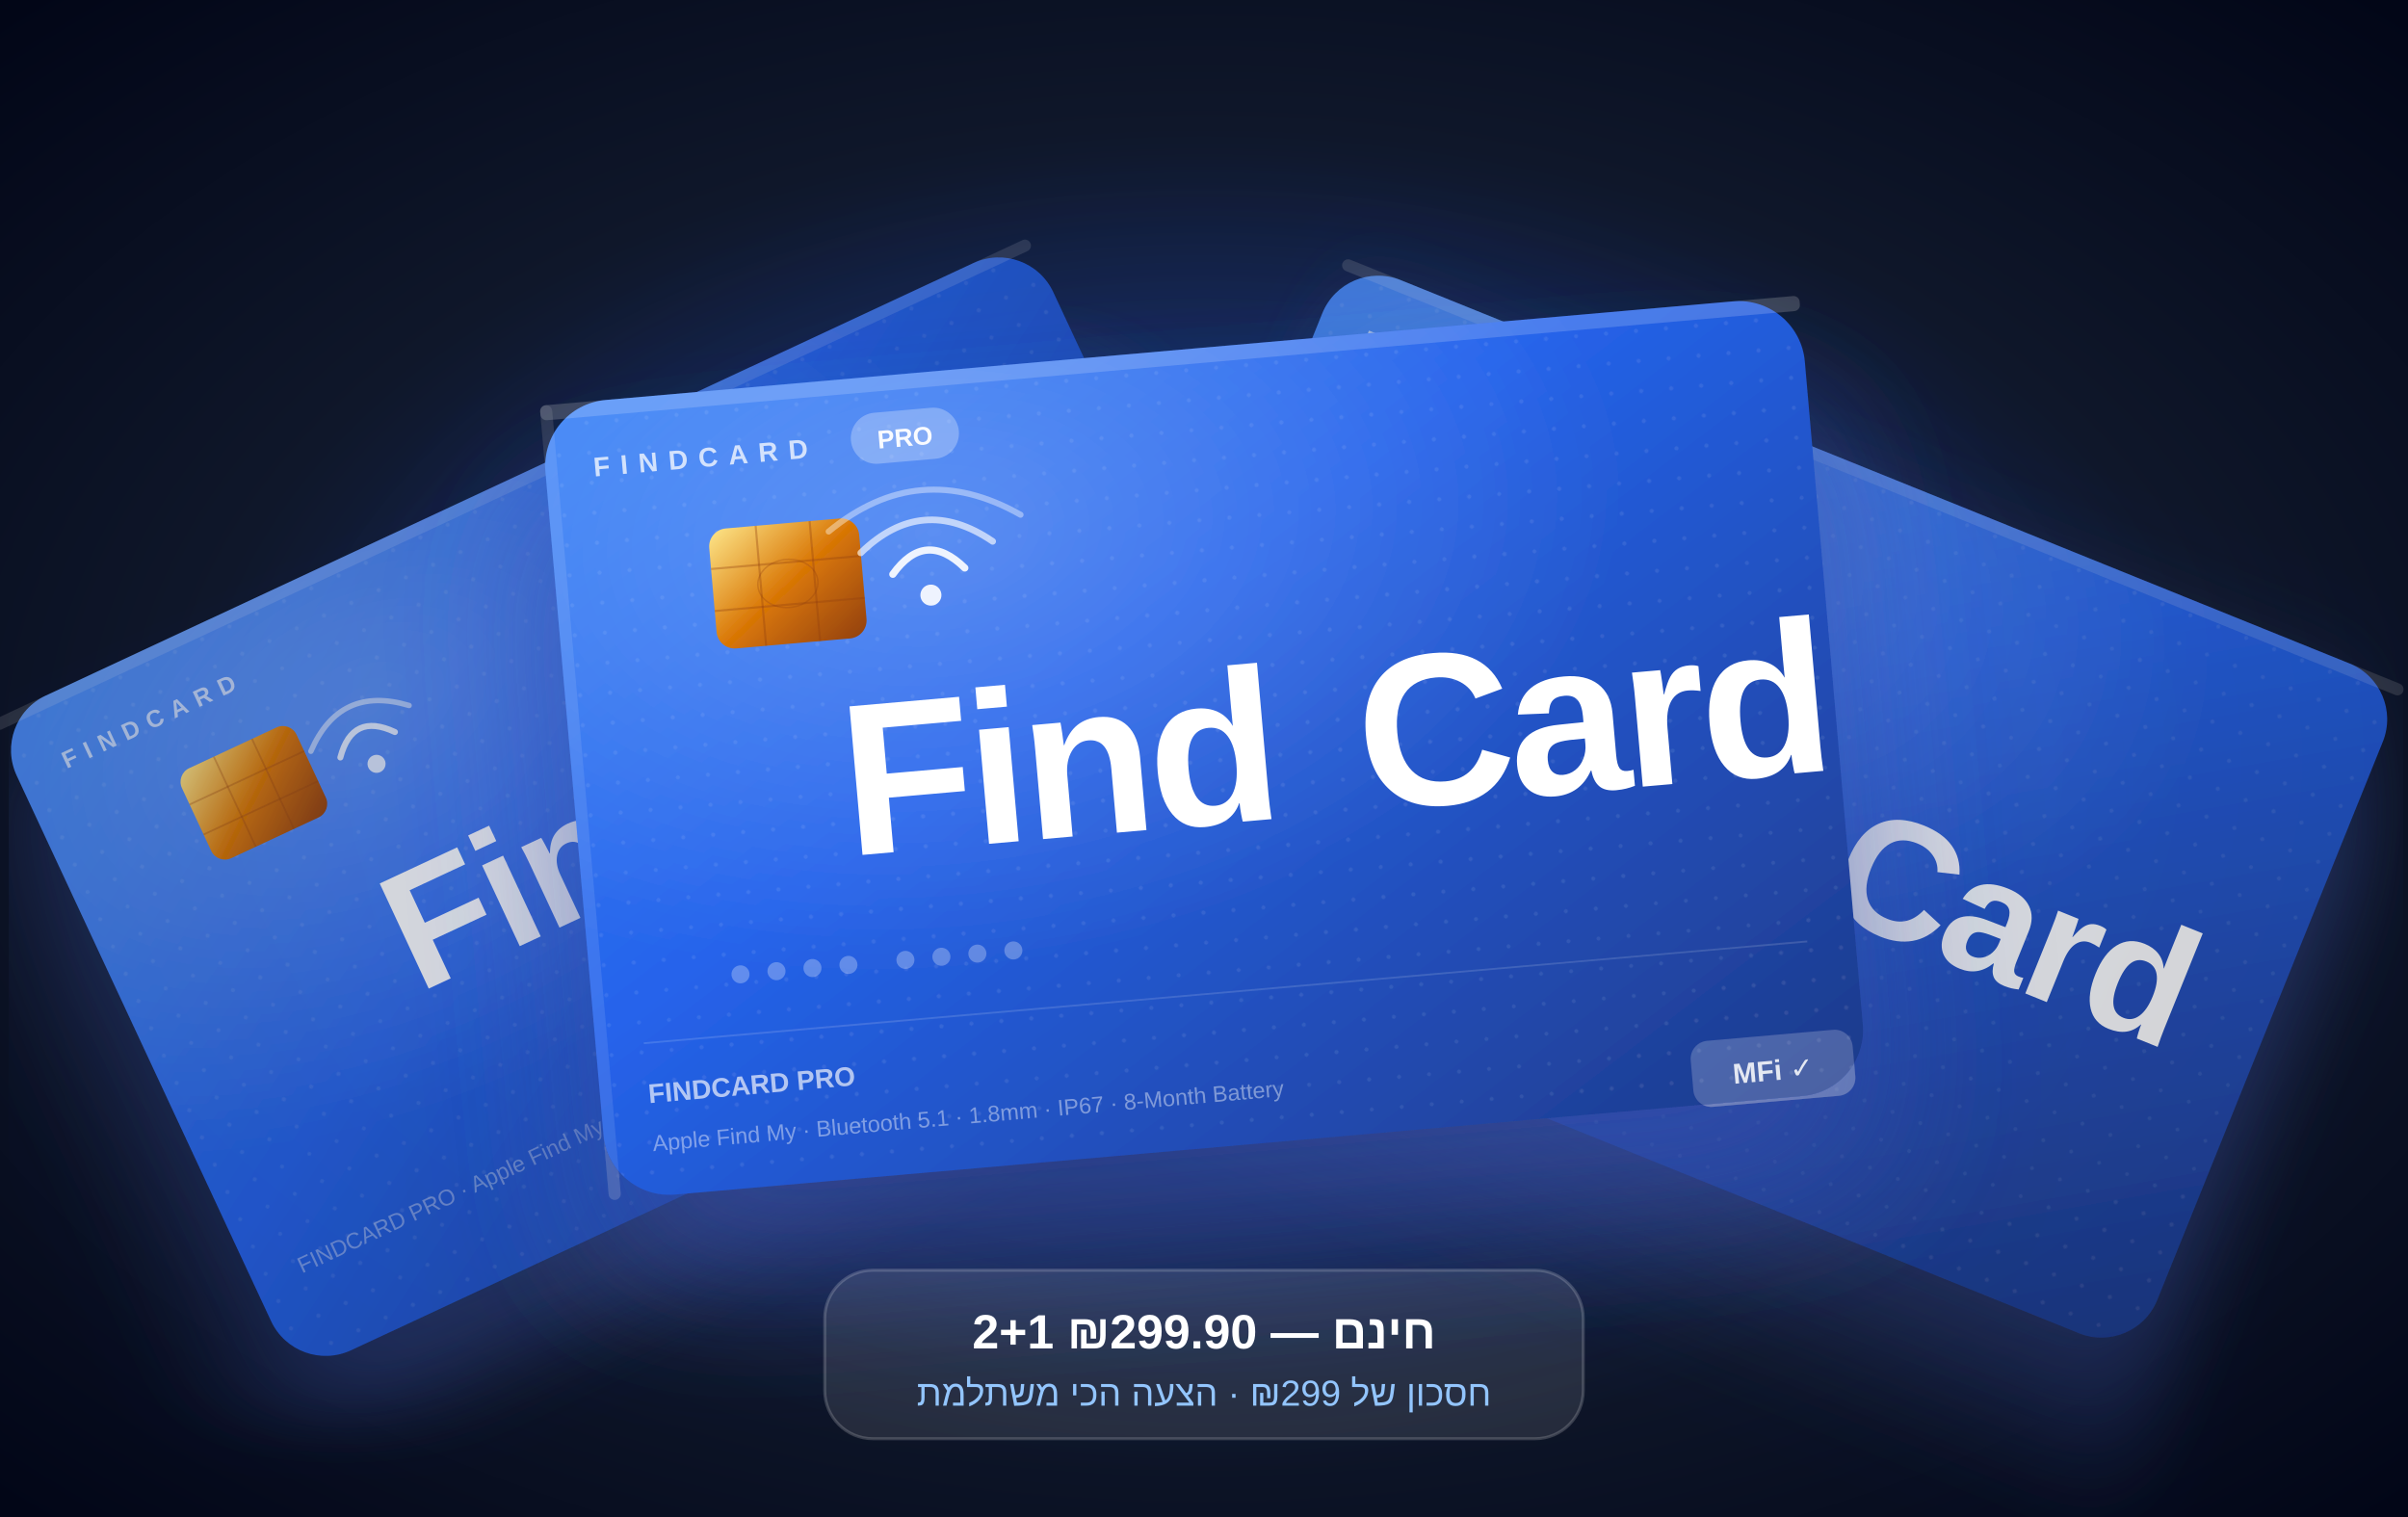
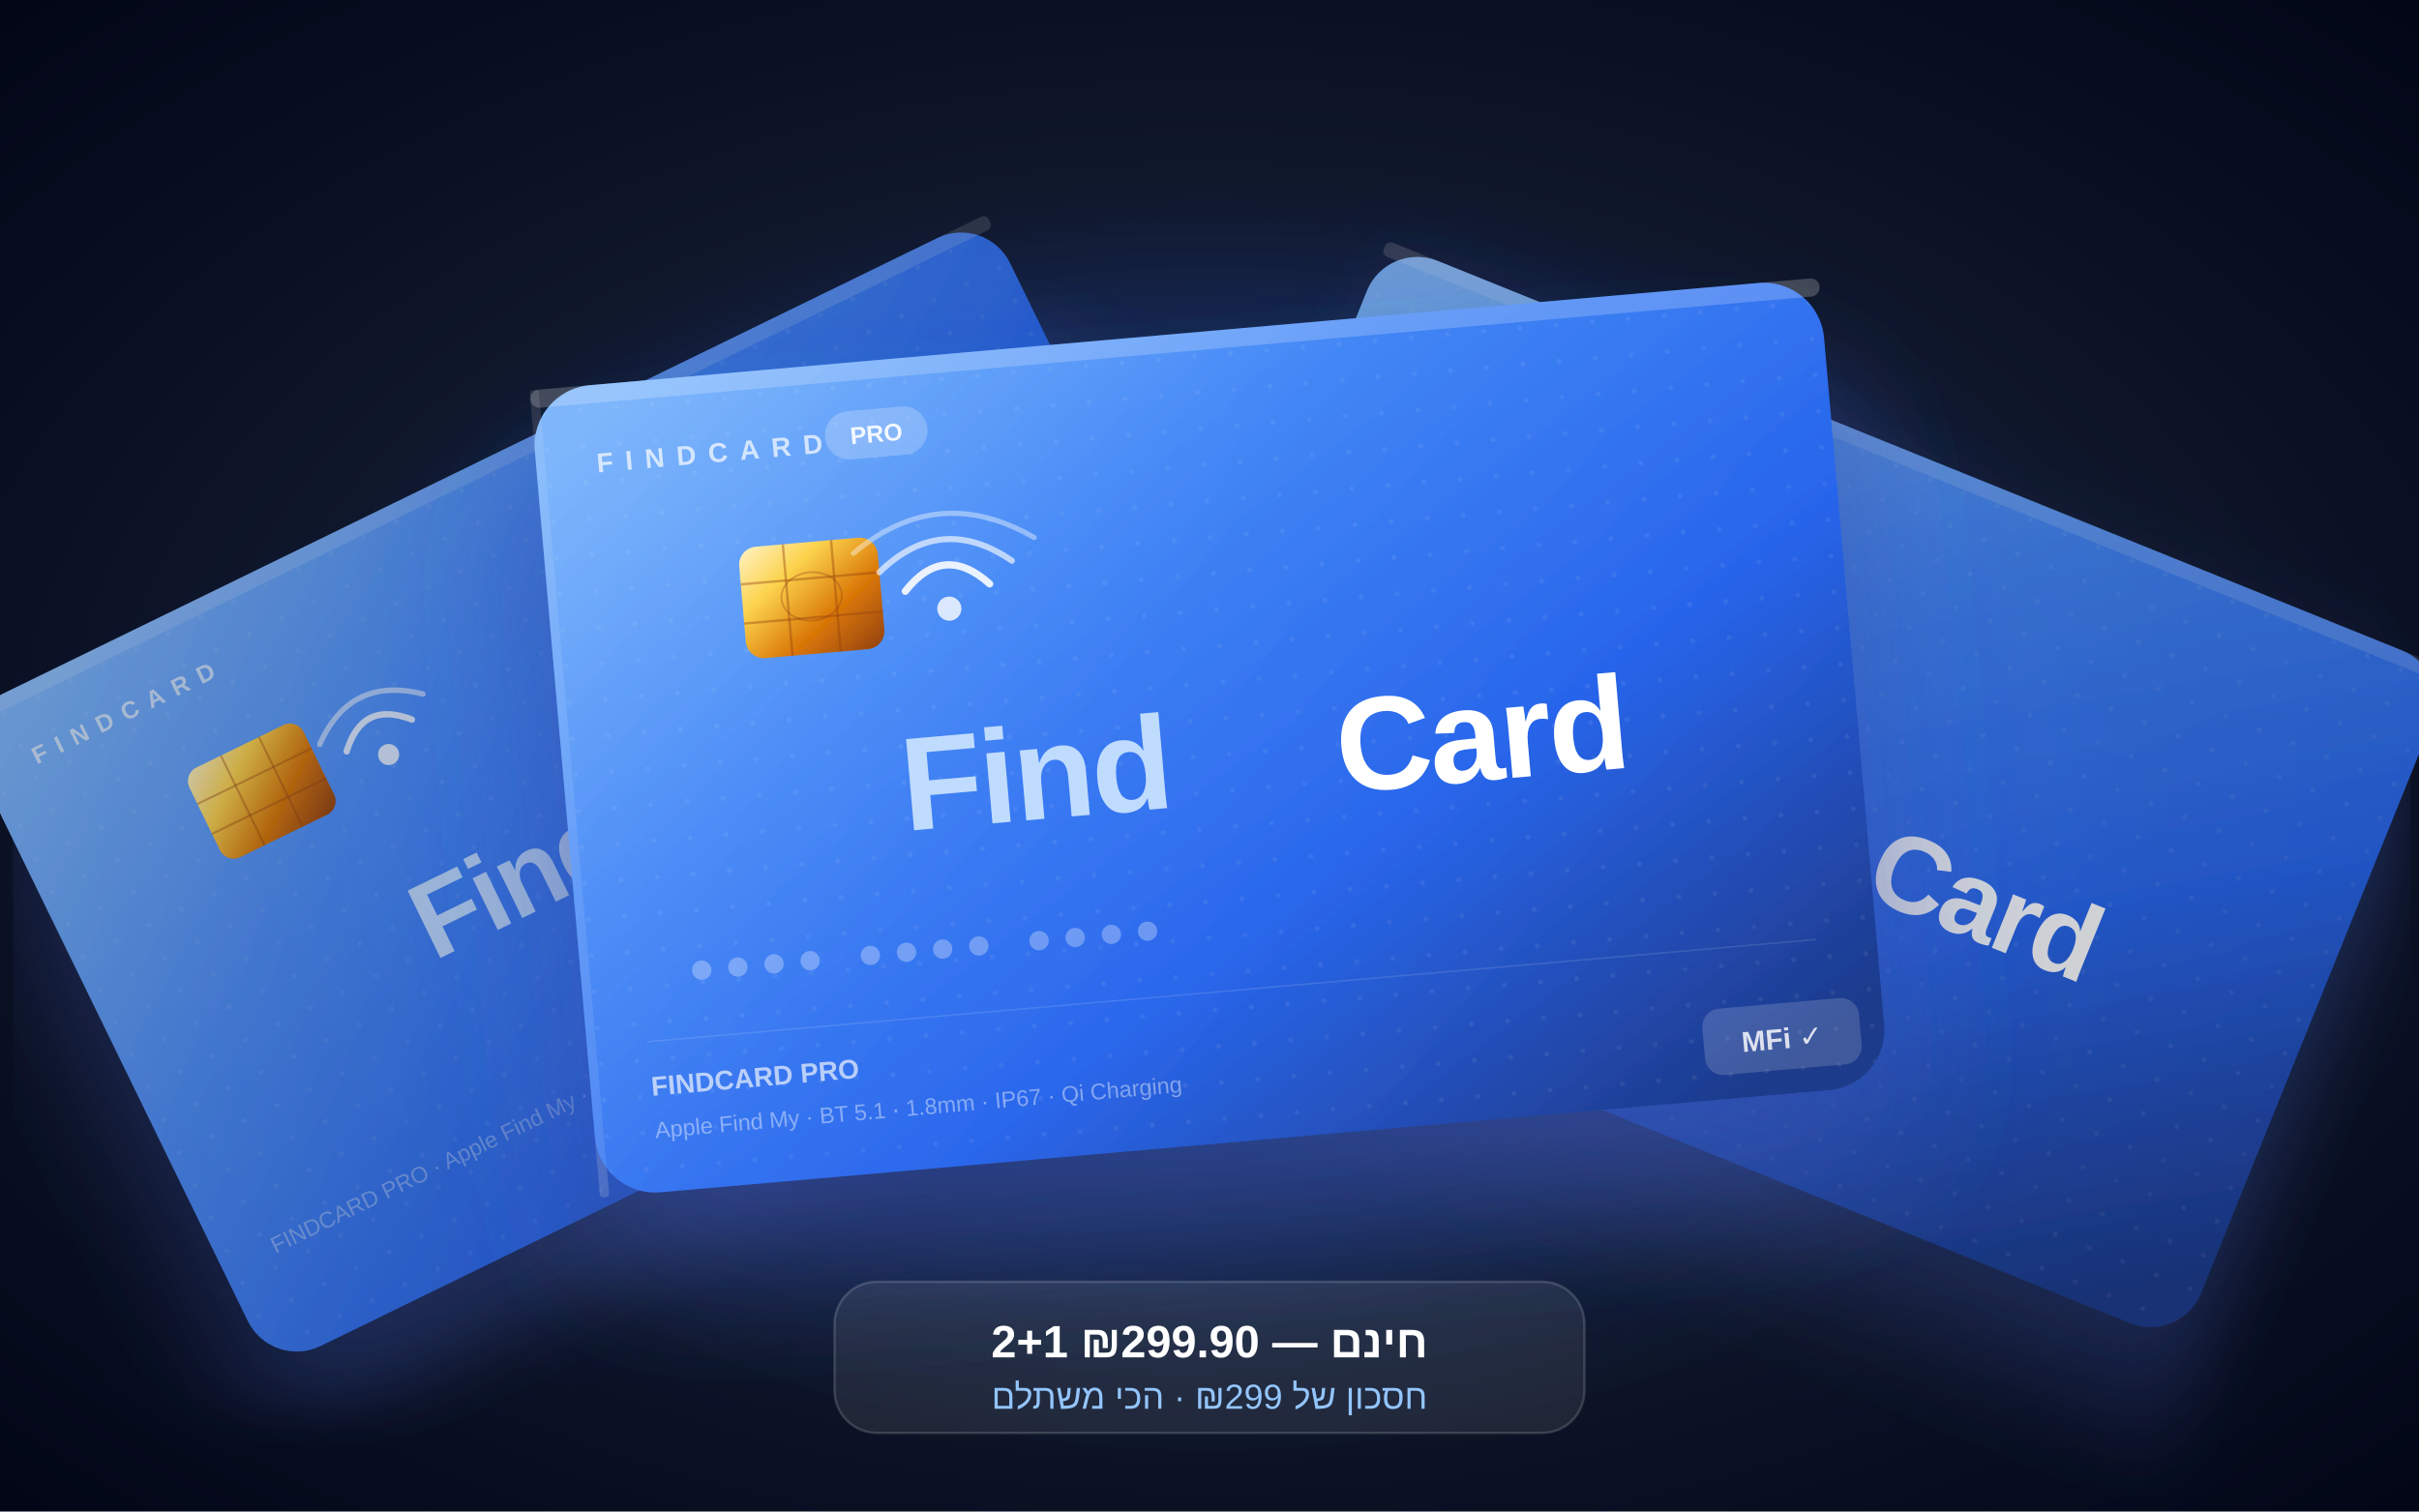
- <svg xmlns="http://www.w3.org/2000/svg" viewBox="0 0 800 504" width="800" height="504">
+ <svg xmlns="http://www.w3.org/2000/svg" viewBox="0 0 800 500" width="800" height="500">
  <defs>
    <radialGradient id="bg3" cx="50%" cy="50%" r="70%">
      <stop offset="0%" stop-color="#1E3A8A" />
-       <stop offset="60%" stop-color="#0F172A" />
+       <stop offset="55%" stop-color="#0F172A" />
      <stop offset="100%" stop-color="#020617" />
    </radialGradient>
-     <linearGradient id="card3" x1="0%" y1="0%" x2="100%" y2="100%">
-       <stop offset="0%" stop-color="#3B82F6" />
-       <stop offset="40%" stop-color="#2563EB" />
+     <linearGradient id="cg3" x1="5%" y1="5%" x2="95%" y2="95%">
+       <stop offset="0%" stop-color="#60A5FA" />
+       <stop offset="30%" stop-color="#3B82F6" />
+       <stop offset="65%" stop-color="#2563EB" />
      <stop offset="100%" stop-color="#1E3A8A" />
    </linearGradient>
-     <radialGradient id="shine3" cx="30%" cy="20%" r="55%">
-       <stop offset="0%" stop-color="#FFFFFF" stop-opacity="0.22" />
+     <linearGradient id="shine3" x1="0%" y1="0%" x2="100%" y2="60%">
+       <stop offset="0%" stop-color="#FFFFFF" stop-opacity="0.20" />
+       <stop offset="50%" stop-color="#FFFFFF" stop-opacity="0.04" />
      <stop offset="100%" stop-color="#FFFFFF" stop-opacity="0" />
-     </radialGradient>
+     </linearGradient>
    <linearGradient id="chip3" x1="0%" y1="0%" x2="100%" y2="100%">
-       <stop offset="0%" stop-color="#FDE68A" />
-       <stop offset="50%" stop-color="#D97706" />
+       <stop offset="0%" stop-color="#FEF3C7" />
+       <stop offset="30%" stop-color="#FCD34D" />
+       <stop offset="65%" stop-color="#D97706" />
      <stop offset="100%" stop-color="#92400E" />
    </linearGradient>
-     <radialGradient id="glowCenter" cx="50%" cy="50%" r="50%">
-       <stop offset="0%" stop-color="#2563EB" stop-opacity="0.30" />
-       <stop offset="100%" stop-color="#2563EB" stop-opacity="0" />
+     <radialGradient id="glow3" cx="50%" cy="52%" r="50%">
+       <stop offset="0%" stop-color="#3B82F6" stop-opacity="0.28" />
+       <stop offset="100%" stop-color="#3B82F6" stop-opacity="0" />
    </radialGradient>
-     <filter id="sh3left" x="-35%" y="-40%" width="170%" height="210%">
-       <feGaussianBlur in="SourceAlpha" stdDeviation="20" result="b" />
-       <feOffset in="b" dx="-8" dy="24" result="o" />
-       <feColorMatrix in="o" type="matrix" values="0 0 0 0 0.04 0 0 0 0 0.08 0 0 0 0 0.35 0 0 0 0.55 0" result="c" />
+     <filter id="shL" x="-30%" y="-35%" width="160%" height="200%">
+       <feGaussianBlur in="SourceAlpha" stdDeviation="18" result="b" />
+       <feOffset in="b" dx="-6" dy="22" result="o" />
+       <feColorMatrix in="o" type="matrix" values="0 0 0 0 0.04 0 0 0 0 0.08 0 0 0 0 0.35 0 0 0 0.50 0" result="c" />
      <feMerge>
        <feMergeNode in="c" />
        <feMergeNode in="SourceGraphic" />
      </feMerge>
    </filter>
-     <filter id="sh3right" x="-35%" y="-40%" width="170%" height="210%">
-       <feGaussianBlur in="SourceAlpha" stdDeviation="20" result="b" />
-       <feOffset in="b" dx="8" dy="24" result="o" />
-       <feColorMatrix in="o" type="matrix" values="0 0 0 0 0.04 0 0 0 0 0.08 0 0 0 0 0.35 0 0 0 0.55 0" result="c" />
+     <filter id="shR" x="-30%" y="-35%" width="160%" height="200%">
+       <feGaussianBlur in="SourceAlpha" stdDeviation="18" result="b" />
+       <feOffset in="b" dx="6" dy="22" result="o" />
+       <feColorMatrix in="o" type="matrix" values="0 0 0 0 0.04 0 0 0 0 0.08 0 0 0 0 0.35 0 0 0 0.50 0" result="c" />
      <feMerge>
        <feMergeNode in="c" />
        <feMergeNode in="SourceGraphic" />
      </feMerge>
    </filter>
-     <filter id="sh3front" x="-30%" y="-35%" width="160%" height="200%">
-       <feGaussianBlur in="SourceAlpha" stdDeviation="26" result="b" />
-       <feOffset in="b" dx="0" dy="32" result="o" />
-       <feColorMatrix in="o" type="matrix" values="0 0 0 0 0.04 0 0 0 0 0.08 0 0 0 0 0.40 0 0 0 0.60 0" result="c" />
+     <filter id="shF" x="-28%" y="-32%" width="156%" height="195%">
+       <feGaussianBlur in="SourceAlpha" stdDeviation="24" result="b1" />
+       <feOffset in="b1" dx="0" dy="30" result="o1" />
+       <feColorMatrix in="o1" type="matrix" values="0 0 0 0 0.04 0 0 0 0 0.08 0 0 0 0 0.40 0 0 0 0.55 0" result="c1" />
      <feMerge>
-         <feMergeNode in="c" />
+         <feMergeNode in="c1" />
        <feMergeNode in="SourceGraphic" />
      </feMerge>
    </filter>
-     <pattern id="dots3" x="0" y="0" width="10" height="10" patternUnits="userSpaceOnUse">
-       <circle cx="5" cy="5" r="0.7" fill="white" opacity="0.08" />
+     <pattern id="dp3" x="0" y="0" width="12" height="12" patternUnits="userSpaceOnUse">
+       <circle cx="6" cy="6" r="0.8" fill="white" opacity="0.07" />
    </pattern>
  </defs>
-   <rect width="800" height="504" fill="url(#bg3)" />
-   <ellipse cx="400" cy="270" rx="320" ry="220" fill="url(#glowCenter)" />
-   <g transform="translate(220, 268) rotate(-25)" filter="url(#sh3left)" opacity="0.82">
-     <rect x="-190" y="-120" width="380" height="240" rx="20" fill="url(#card3)" />
-     <rect x="-190" y="-120" width="380" height="240" rx="22" fill="url(#dots3)" />
-     <rect x="-190" y="-120" width="380" height="240" rx="20" fill="url(#shine3)" />
-     <rect x="-190" y="-120" width="380" height="4" rx="2" fill="white" opacity="0.14" />
-     <g transform="translate(-142,-78)">
+   <rect width="800" height="500" fill="url(#bg3)" />
+   <ellipse cx="400" cy="270" rx="310" ry="210" fill="url(#glow3)" />
+   <g transform="translate(208,262) rotate(-26)" filter="url(#shL)" opacity="0.80">
+     <rect x="-190" y="-120" width="380" height="240" rx="18" fill="url(#cg3)" />
+     <rect x="-190" y="-120" width="380" height="240" rx="18" fill="url(#dp3)" />
+     <rect x="-190" y="-120" width="380" height="240" rx="18" fill="url(#shine3)" />
+     <rect x="-190" y="-120" width="380" height="5" rx="2" fill="white" opacity="0.15" />
+     <g transform="translate(-130,-70)">
      <rect x="0" y="0" width="42" height="33" rx="5" fill="url(#chip3)" />
-       <line x1="0" y1="11" x2="42" y2="11" stroke="#92400E" stroke-width="0.6" opacity="0.3" />
-       <line x1="0" y1="22" x2="42" y2="22" stroke="#92400E" stroke-width="0.6" opacity="0.3" />
-       <line x1="14" y1="0" x2="14" y2="33" stroke="#92400E" stroke-width="0.6" opacity="0.3" />
-       <line x1="28" y1="0" x2="28" y2="33" stroke="#92400E" stroke-width="0.6" opacity="0.3" />
+       <line x1="14" y1="0" x2="14" y2="33" stroke="#92400E" stroke-width="0.7" opacity="0.38" />
+       <line x1="28" y1="0" x2="28" y2="33" stroke="#92400E" stroke-width="0.7" opacity="0.38" />
+       <line x1="0" y1="11" x2="42" y2="11" stroke="#92400E" stroke-width="0.7" opacity="0.38" />
+       <line x1="0" y1="22" x2="42" y2="22" stroke="#92400E" stroke-width="0.7" opacity="0.38" />
    </g>
-     <g transform="translate(-80,-65)" opacity="0.80">
-       <circle cx="0" cy="12" r="3" fill="white" />
-       <path d="M-10,5 Q0,-7 10,5" fill="none" stroke="white" stroke-width="2" stroke-linecap="round" />
-       <path d="M-18,-1 Q0,-17 18,-1" fill="none" stroke="white" stroke-width="1.8" stroke-linecap="round" opacity="0.65" />
+     <g transform="translate(-66,-58)" opacity="0.80">
+       <circle cx="0" cy="12" r="3.5" fill="white" />
+       <path d="M-12,5 Q0,-8 12,5" fill="none" stroke="white" stroke-width="2.1" stroke-linecap="round" />
+       <path d="M-19,-1 Q0,-17 19,-1" fill="none" stroke="white" stroke-width="1.8" stroke-linecap="round" opacity="0.68" />
    </g>
-     <text x="-174" y="-95" font-family="Arial,Helvetica,sans-serif" font-size="8" font-weight="700" fill="white" opacity="0.65" letter-spacing="3">FINDCARD</text>
-     <text x="-42" y="22" font-family="Arial Black,Arial,Helvetica,sans-serif" font-weight="900" font-size="56" fill="white" letter-spacing="-1" text-anchor="middle">Find</text>
-     <text x="100" y="22" font-family="Arial Black,Arial,Helvetica,sans-serif" font-weight="900" font-size="56" fill="white" letter-spacing="-1" text-anchor="middle">Card</text>
-     <text x="-174" y="90" font-family="Arial,Helvetica,sans-serif" font-size="7.5" fill="white" opacity="0.38">FINDCARD PRO · Apple Find My · IP67</text>
+     <text x="-172" y="-94" font-family="'Arial',Helvetica,sans-serif" font-size="8" font-weight="700" fill="white" opacity="0.65" letter-spacing="3.5">FINDCARD</text>
+     <text x="-46" y="22" font-family="'Arial Black','Arial',Helvetica,sans-serif" font-weight="900" font-size="36" fill="#BFDBFE" letter-spacing="-1" text-anchor="middle">Find</text>
+     <text x="76" y="22" font-family="'Arial Black','Arial',Helvetica,sans-serif" font-weight="900" font-size="36" fill="white" letter-spacing="-1" text-anchor="middle">Card</text>
+     <text x="-172" y="86" font-family="'Arial',Helvetica,sans-serif" font-size="7.5" fill="white" opacity="0.35">FINDCARD PRO · Apple Find My · IP67</text>
  </g>
-   <g transform="translate(578, 268) rotate(22)" filter="url(#sh3right)" opacity="0.82">
-     <rect x="-190" y="-120" width="380" height="240" rx="20" fill="url(#card3)" />
-     <rect x="-190" y="-120" width="380" height="240" rx="22" fill="url(#dots3)" />
-     <rect x="-190" y="-120" width="380" height="240" rx="20" fill="url(#shine3)" />
-     <rect x="-190" y="-120" width="380" height="4" rx="2" fill="white" opacity="0.14" />
-     <g transform="translate(-142,-78)">
+   <g transform="translate(590,262) rotate(22)" filter="url(#shR)" opacity="0.80">
+     <rect x="-190" y="-120" width="380" height="240" rx="18" fill="url(#cg3)" />
+     <rect x="-190" y="-120" width="380" height="240" rx="18" fill="url(#dp3)" />
+     <rect x="-190" y="-120" width="380" height="240" rx="18" fill="url(#shine3)" />
+     <rect x="-190" y="-120" width="380" height="5" rx="2" fill="white" opacity="0.15" />
+     <g transform="translate(-130,-70)">
      <rect x="0" y="0" width="42" height="33" rx="5" fill="url(#chip3)" />
-       <line x1="0" y1="11" x2="42" y2="11" stroke="#92400E" stroke-width="0.6" opacity="0.3" />
-       <line x1="0" y1="22" x2="42" y2="22" stroke="#92400E" stroke-width="0.6" opacity="0.3" />
-       <line x1="14" y1="0" x2="14" y2="33" stroke="#92400E" stroke-width="0.6" opacity="0.3" />
-       <line x1="28" y1="0" x2="28" y2="33" stroke="#92400E" stroke-width="0.6" opacity="0.3" />
+       <line x1="14" y1="0" x2="14" y2="33" stroke="#92400E" stroke-width="0.7" opacity="0.38" />
+       <line x1="28" y1="0" x2="28" y2="33" stroke="#92400E" stroke-width="0.7" opacity="0.38" />
+       <line x1="0" y1="11" x2="42" y2="11" stroke="#92400E" stroke-width="0.7" opacity="0.38" />
+       <line x1="0" y1="22" x2="42" y2="22" stroke="#92400E" stroke-width="0.7" opacity="0.38" />
    </g>
-     <g transform="translate(-80,-65)" opacity="0.80">
-       <circle cx="0" cy="12" r="3" fill="white" />
-       <path d="M-10,5 Q0,-7 10,5" fill="none" stroke="white" stroke-width="2" stroke-linecap="round" />
-       <path d="M-18,-1 Q0,-17 18,-1" fill="none" stroke="white" stroke-width="1.8" stroke-linecap="round" opacity="0.65" />
+     <g transform="translate(-66,-58)" opacity="0.80">
+       <circle cx="0" cy="12" r="3.5" fill="white" />
+       <path d="M-12,5 Q0,-8 12,5" fill="none" stroke="white" stroke-width="2.1" stroke-linecap="round" />
+       <path d="M-19,-1 Q0,-17 19,-1" fill="none" stroke="white" stroke-width="1.8" stroke-linecap="round" opacity="0.68" />
    </g>
-     <text x="-174" y="-95" font-family="Arial,Helvetica,sans-serif" font-size="8" font-weight="700" fill="white" opacity="0.65" letter-spacing="3">FINDCARD</text>
-     <text x="-42" y="22" font-family="Arial Black,Arial,Helvetica,sans-serif" font-weight="900" font-size="56" fill="white" letter-spacing="-1" text-anchor="middle">Find</text>
-     <text x="100" y="22" font-family="Arial Black,Arial,Helvetica,sans-serif" font-weight="900" font-size="56" fill="white" letter-spacing="-1" text-anchor="middle">Card</text>
-     <text x="-174" y="90" font-family="Arial,Helvetica,sans-serif" font-size="7.5" fill="white" opacity="0.38">FINDCARD PRO · Apple Find My · IP67</text>
+     <text x="-172" y="-94" font-family="'Arial',Helvetica,sans-serif" font-size="8" font-weight="700" fill="white" opacity="0.65" letter-spacing="3.5">FINDCARD</text>
+     <text x="-46" y="22" font-family="'Arial Black','Arial',Helvetica,sans-serif" font-weight="900" font-size="36" fill="#BFDBFE" letter-spacing="-1" text-anchor="middle">Find</text>
+     <text x="76" y="22" font-family="'Arial Black','Arial',Helvetica,sans-serif" font-weight="900" font-size="36" fill="white" letter-spacing="-1" text-anchor="middle">Card</text>
+     <text x="-172" y="86" font-family="'Arial',Helvetica,sans-serif" font-size="7.5" fill="white" opacity="0.35">FINDCARD PRO · Apple Find My · IP67</text>
  </g>
-   <g transform="translate(400, 248) rotate(-5)" filter="url(#sh3front)">
-     <rect x="-210" y="-132" width="420" height="265" rx="22" fill="url(#card3)" />
-     <rect x="-210" y="-132" width="420" height="265" rx="22" fill="url(#dots3)" />
-     <rect x="-210" y="-132" width="420" height="265" rx="22" fill="url(#shine3)" />
-     <rect x="-210" y="-132" width="420" height="5" rx="2" fill="white" opacity="0.17" />
-     <rect x="-210" y="-132" width="4" height="265" rx="2" fill="white" opacity="0.10" />
-     <g transform="translate(-158,-86)">
-       <rect x="0" y="0" width="50" height="40" rx="6" fill="url(#chip3)" />
-       <line x1="0" y1="13" x2="50" y2="13" stroke="#92400E" stroke-width="0.7" opacity="0.35" />
-       <line x1="0" y1="27" x2="50" y2="27" stroke="#92400E" stroke-width="0.7" opacity="0.35" />
-       <line x1="16" y1="0" x2="16" y2="40" stroke="#92400E" stroke-width="0.7" opacity="0.35" />
-       <line x1="34" y1="0" x2="34" y2="40" stroke="#92400E" stroke-width="0.7" opacity="0.35" />
-       <ellipse cx="25" cy="20" rx="10" ry="8" fill="none" stroke="#92400E" stroke-width="0.5" opacity="0.3" />
+   <g transform="translate(400,244) rotate(-5)" filter="url(#shF)">
+     <rect x="-214" y="-134" width="428" height="268" rx="20" fill="url(#cg3)" />
+     <rect x="-214" y="-134" width="428" height="268" rx="20" fill="url(#dp3)" />
+     <rect x="-214" y="-134" width="428" height="268" rx="20" fill="url(#shine3)" />
+     <rect x="-214" y="-134" width="428" height="6" rx="3" fill="white" opacity="0.20" />
+     <rect x="-214" y="-134" width="3" height="268" rx="1" fill="white" opacity="0.10" />
+     <g transform="translate(-150,-76)">
+       <rect x="0" y="0" width="46" height="37" rx="6" fill="url(#chip3)" />
+       <line x1="15" y1="0" x2="15" y2="37" stroke="#92400E" stroke-width="0.8" opacity="0.40" />
+       <line x1="31" y1="0" x2="31" y2="37" stroke="#92400E" stroke-width="0.8" opacity="0.40" />
+       <line x1="0" y1="12" x2="46" y2="12" stroke="#92400E" stroke-width="0.8" opacity="0.40" />
+       <line x1="0" y1="25" x2="46" y2="25" stroke="#92400E" stroke-width="0.8" opacity="0.40" />
+       <ellipse cx="23" cy="18" rx="10" ry="8" fill="none" stroke="#92400E" stroke-width="0.6" opacity="0.35" />
    </g>
-     <g transform="translate(-86,-72)" opacity="0.90">
-       <circle cx="0" cy="14" r="3.5" fill="white" />
-       <path d="M-12,6 Q0,-8 12,6" fill="none" stroke="white" stroke-width="2.4" stroke-linecap="round" />
-       <path d="M-22,-2 Q0,-20 22,-2" fill="none" stroke="white" stroke-width="2.2" stroke-linecap="round" opacity="0.70" />
-       <path d="M-32,-10 Q0,-32 32,-10" fill="none" stroke="white" stroke-width="2" stroke-linecap="round" opacity="0.44" />
+     <g transform="translate(-82,-64)" opacity="0.88">
+       <circle cx="0" cy="14" r="4" fill="white" opacity="0.90" />
+       <path d="M-14,7 Q0,-8 14,7" fill="none" stroke="white" stroke-width="2.4" stroke-linecap="round" />
+       <path d="M-22,0 Q0,-18 22,0" fill="none" stroke="white" stroke-width="2.0" stroke-linecap="round" opacity="0.72" />
+       <path d="M-30,-7 Q0,-28 30,-7" fill="none" stroke="white" stroke-width="1.7" stroke-linecap="round" opacity="0.46" />
    </g>
-     <text x="-194" y="-107" font-family="Arial,Helvetica,sans-serif" font-size="9" font-weight="700" fill="white" opacity="0.75" letter-spacing="3.5">FINDCARD</text>
-     <rect x="-108" y="-120" width="36" height="17" rx="8.5" fill="white" opacity="0.28" />
-     <text x="-90" y="-108" font-family="Arial,Helvetica,sans-serif" font-size="8.5" font-weight="800" fill="white" text-anchor="middle" opacity="0.95">PRO</text>
-     <text x="-48" y="26" font-family="Arial Black,Arial,Helvetica,sans-serif" font-weight="900" font-size="72" fill="white" letter-spacing="-2" text-anchor="middle">Find</text>
-     <text x="130" y="26" font-family="Arial Black,Arial,Helvetica,sans-serif" font-weight="900" font-size="72" fill="white" letter-spacing="-2" text-anchor="middle">Card</text>
-     <circle cx="-160" cy="62" r="3" fill="white" opacity="0.28" />
-     <circle cx="-148" cy="62" r="3" fill="white" opacity="0.28" />
-     <circle cx="-136" cy="62" r="3" fill="white" opacity="0.28" />
-     <circle cx="-124" cy="62" r="3" fill="white" opacity="0.28" />
-     <circle cx="-105" cy="62" r="3" fill="white" opacity="0.28" />
-     <circle cx="-93" cy="62" r="3" fill="white" opacity="0.28" />
-     <circle cx="-81" cy="62" r="3" fill="white" opacity="0.28" />
-     <circle cx="-69" cy="62" r="3" fill="white" opacity="0.28" />
-     <line x1="-194" y1="82" x2="194" y2="82" stroke="white" stroke-width="0.6" opacity="0.14" />
-     <text x="-194" y="102" font-family="Arial,Helvetica,sans-serif" font-size="9" font-weight="700" fill="white" opacity="0.65">FINDCARD PRO</text>
-     <text x="-194" y="118" font-family="Arial,Helvetica,sans-serif" font-size="7.5" fill="white" opacity="0.42">Apple Find My · Bluetooth 5.1 · 1.8mm · IP67 · 8-Month Battery</text>
-     <rect x="152" y="112" width="54" height="22" rx="6" fill="white" opacity="0.20" />
-     <text x="179" y="127" font-family="Arial,Helvetica,sans-serif" font-size="9.5" font-weight="700" fill="white" opacity="0.85" text-anchor="middle">MFi ✓</text>
+     <text x="-194" y="-105" font-family="'Arial',Helvetica,sans-serif" font-size="9" font-weight="700" fill="white" opacity="0.70" letter-spacing="4">FINDCARD</text>
+     <rect x="-118" y="-118" width="34" height="16" rx="8" fill="white" opacity="0.22" />
+     <text x="-101" y="-107" font-family="'Arial',Helvetica,sans-serif" font-size="8" font-weight="800" fill="white" opacity="0.90" text-anchor="middle">PRO</text>
+     <text x="-58" y="22" font-family="'Arial Black','Arial',Helvetica,sans-serif" font-weight="900" font-size="44" fill="#BFDBFE" letter-spacing="-1" text-anchor="middle">Find</text>
+     <text x="90" y="22" font-family="'Arial Black','Arial',Helvetica,sans-serif" font-weight="900" font-size="44" fill="white" letter-spacing="-1" text-anchor="middle">Card</text>
+     <circle cx="-174" cy="62" r="3.2" fill="white" opacity="0.30" />
+     <circle cx="-162" cy="62" r="3.2" fill="white" opacity="0.30" />
+     <circle cx="-150" cy="62" r="3.2" fill="white" opacity="0.30" />
+     <circle cx="-138" cy="62" r="3.2" fill="white" opacity="0.30" />
+     <circle cx="-118" cy="62" r="3.2" fill="white" opacity="0.30" />
+     <circle cx="-106" cy="62" r="3.2" fill="white" opacity="0.30" />
+     <circle cx="-94" cy="62" r="3.2" fill="white" opacity="0.30" />
+     <circle cx="-82" cy="62" r="3.2" fill="white" opacity="0.30" />
+     <circle cx="-62" cy="62" r="3.2" fill="white" opacity="0.30" />
+     <circle cx="-50" cy="62" r="3.2" fill="white" opacity="0.30" />
+     <circle cx="-38" cy="62" r="3.2" fill="white" opacity="0.30" />
+     <circle cx="-26" cy="62" r="3.2" fill="white" opacity="0.30" />
+     <line x1="-194" y1="84" x2="194" y2="84" stroke="white" stroke-width="0.5" opacity="0.12" />
+     <text x="-194" y="102" font-family="'Arial',Helvetica,sans-serif" font-size="9" font-weight="700" fill="white" opacity="0.65">FINDCARD PRO</text>
+     <text x="-194" y="116" font-family="'Arial',Helvetica,sans-serif" font-size="7.5" fill="white" opacity="0.42">Apple Find My  ·  BT 5.1  ·  1.8mm  ·  IP67  ·  Qi Charging</text>
+     <rect x="154" y="104" width="52" height="22" rx="6" fill="white" opacity="0.16" />
+     <text x="180" y="119" font-family="'Arial',Helvetica,sans-serif" font-size="9.5" font-weight="700" fill="white" opacity="0.82" text-anchor="middle">MFi ✓</text>
  </g>
-   <rect x="274" y="422" width="252" height="56" rx="16" fill="white" opacity="0.10" />
-   <rect x="274" y="422" width="252" height="56" rx="16" fill="none" stroke="white" stroke-width="1" opacity="0.18" />
-   <text x="400" y="448" font-family="Arial Black,Arial,sans-serif" font-weight="900" font-size="16" fill="white" text-anchor="middle">2+1 חינם — ₪299.90</text>
-   <text x="400" y="467" font-family="Arial,sans-serif" font-size="12" fill="#93C5FD" text-anchor="middle">חסכון של ₪299 · הצעה הכי משתלמת</text>
+   <rect x="276" y="424" width="248" height="50" rx="14" fill="white" opacity="0.08" />
+   <rect x="276" y="424" width="248" height="50" rx="14" fill="none" stroke="white" stroke-width="0.8" opacity="0.16" />
+   <text x="400" y="449" font-family="'Arial Black','Arial',Helvetica,sans-serif" font-weight="900" font-size="15" fill="white" text-anchor="middle">2+1 חינם — ₪299.90</text>
+   <text x="400" y="466" font-family="'Arial',Helvetica,sans-serif" font-size="11.5" fill="#93C5FD" text-anchor="middle">חסכון של ₪299 · הכי משתלם</text>
</svg>
